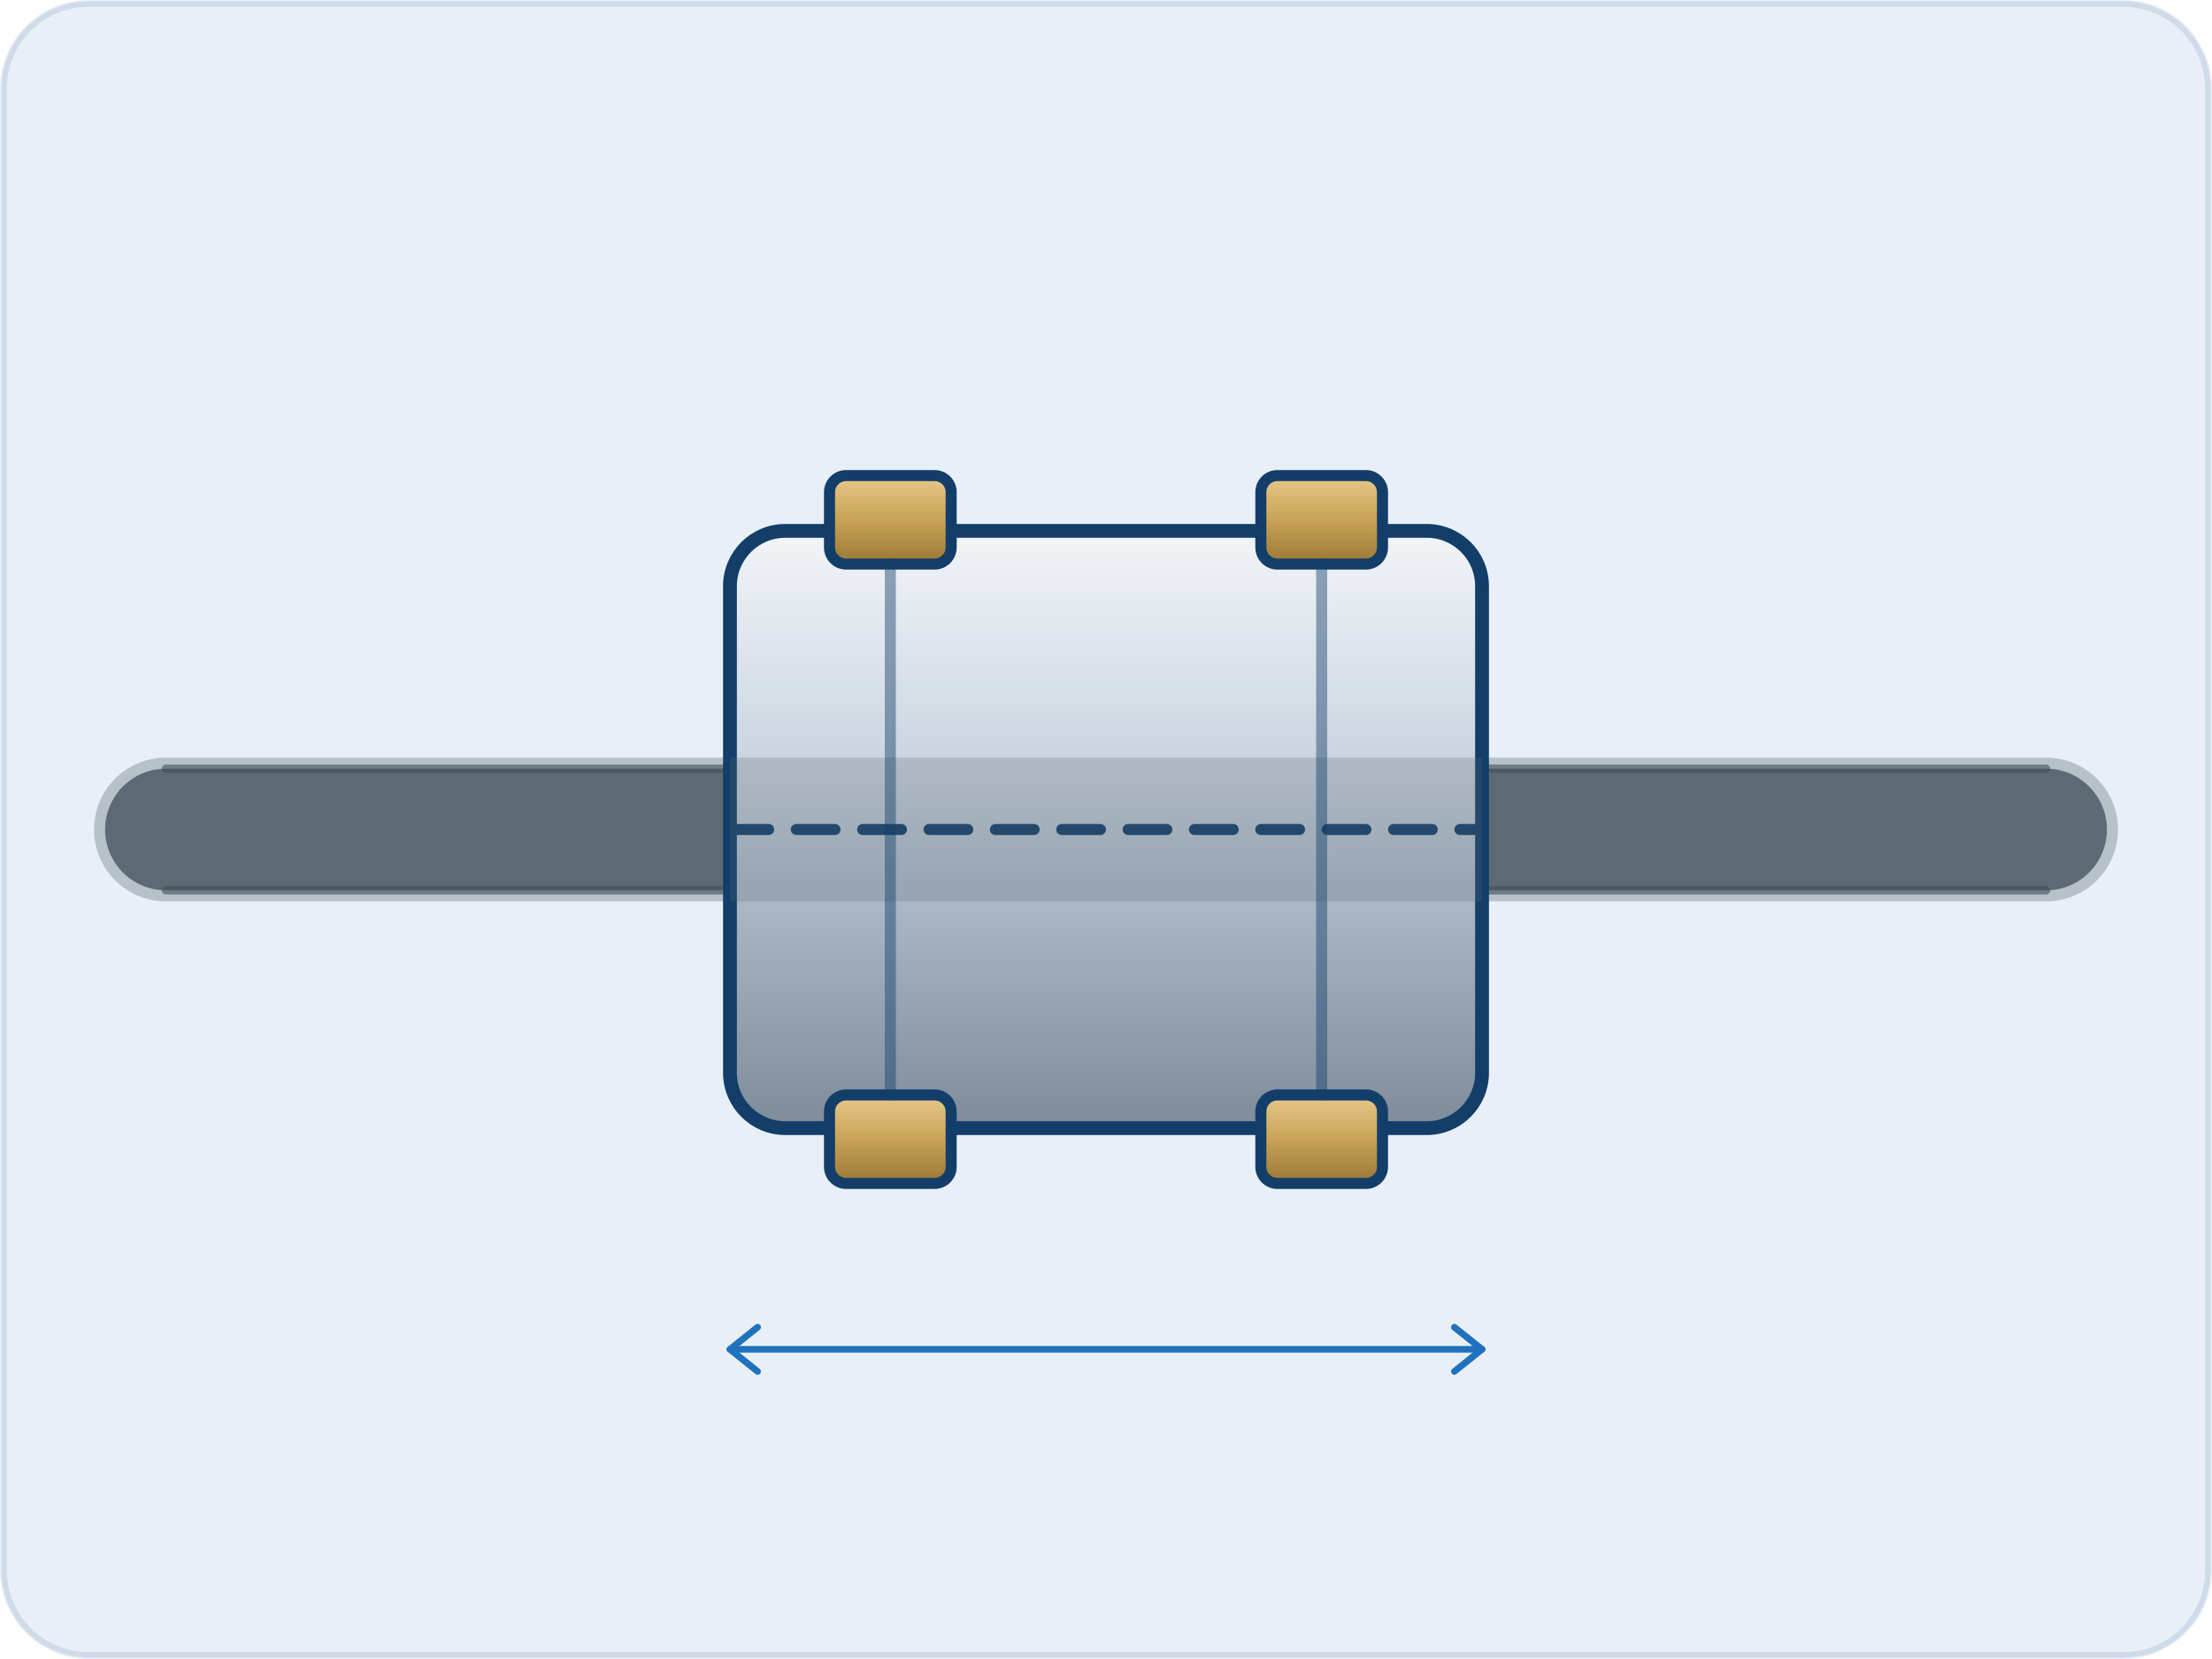
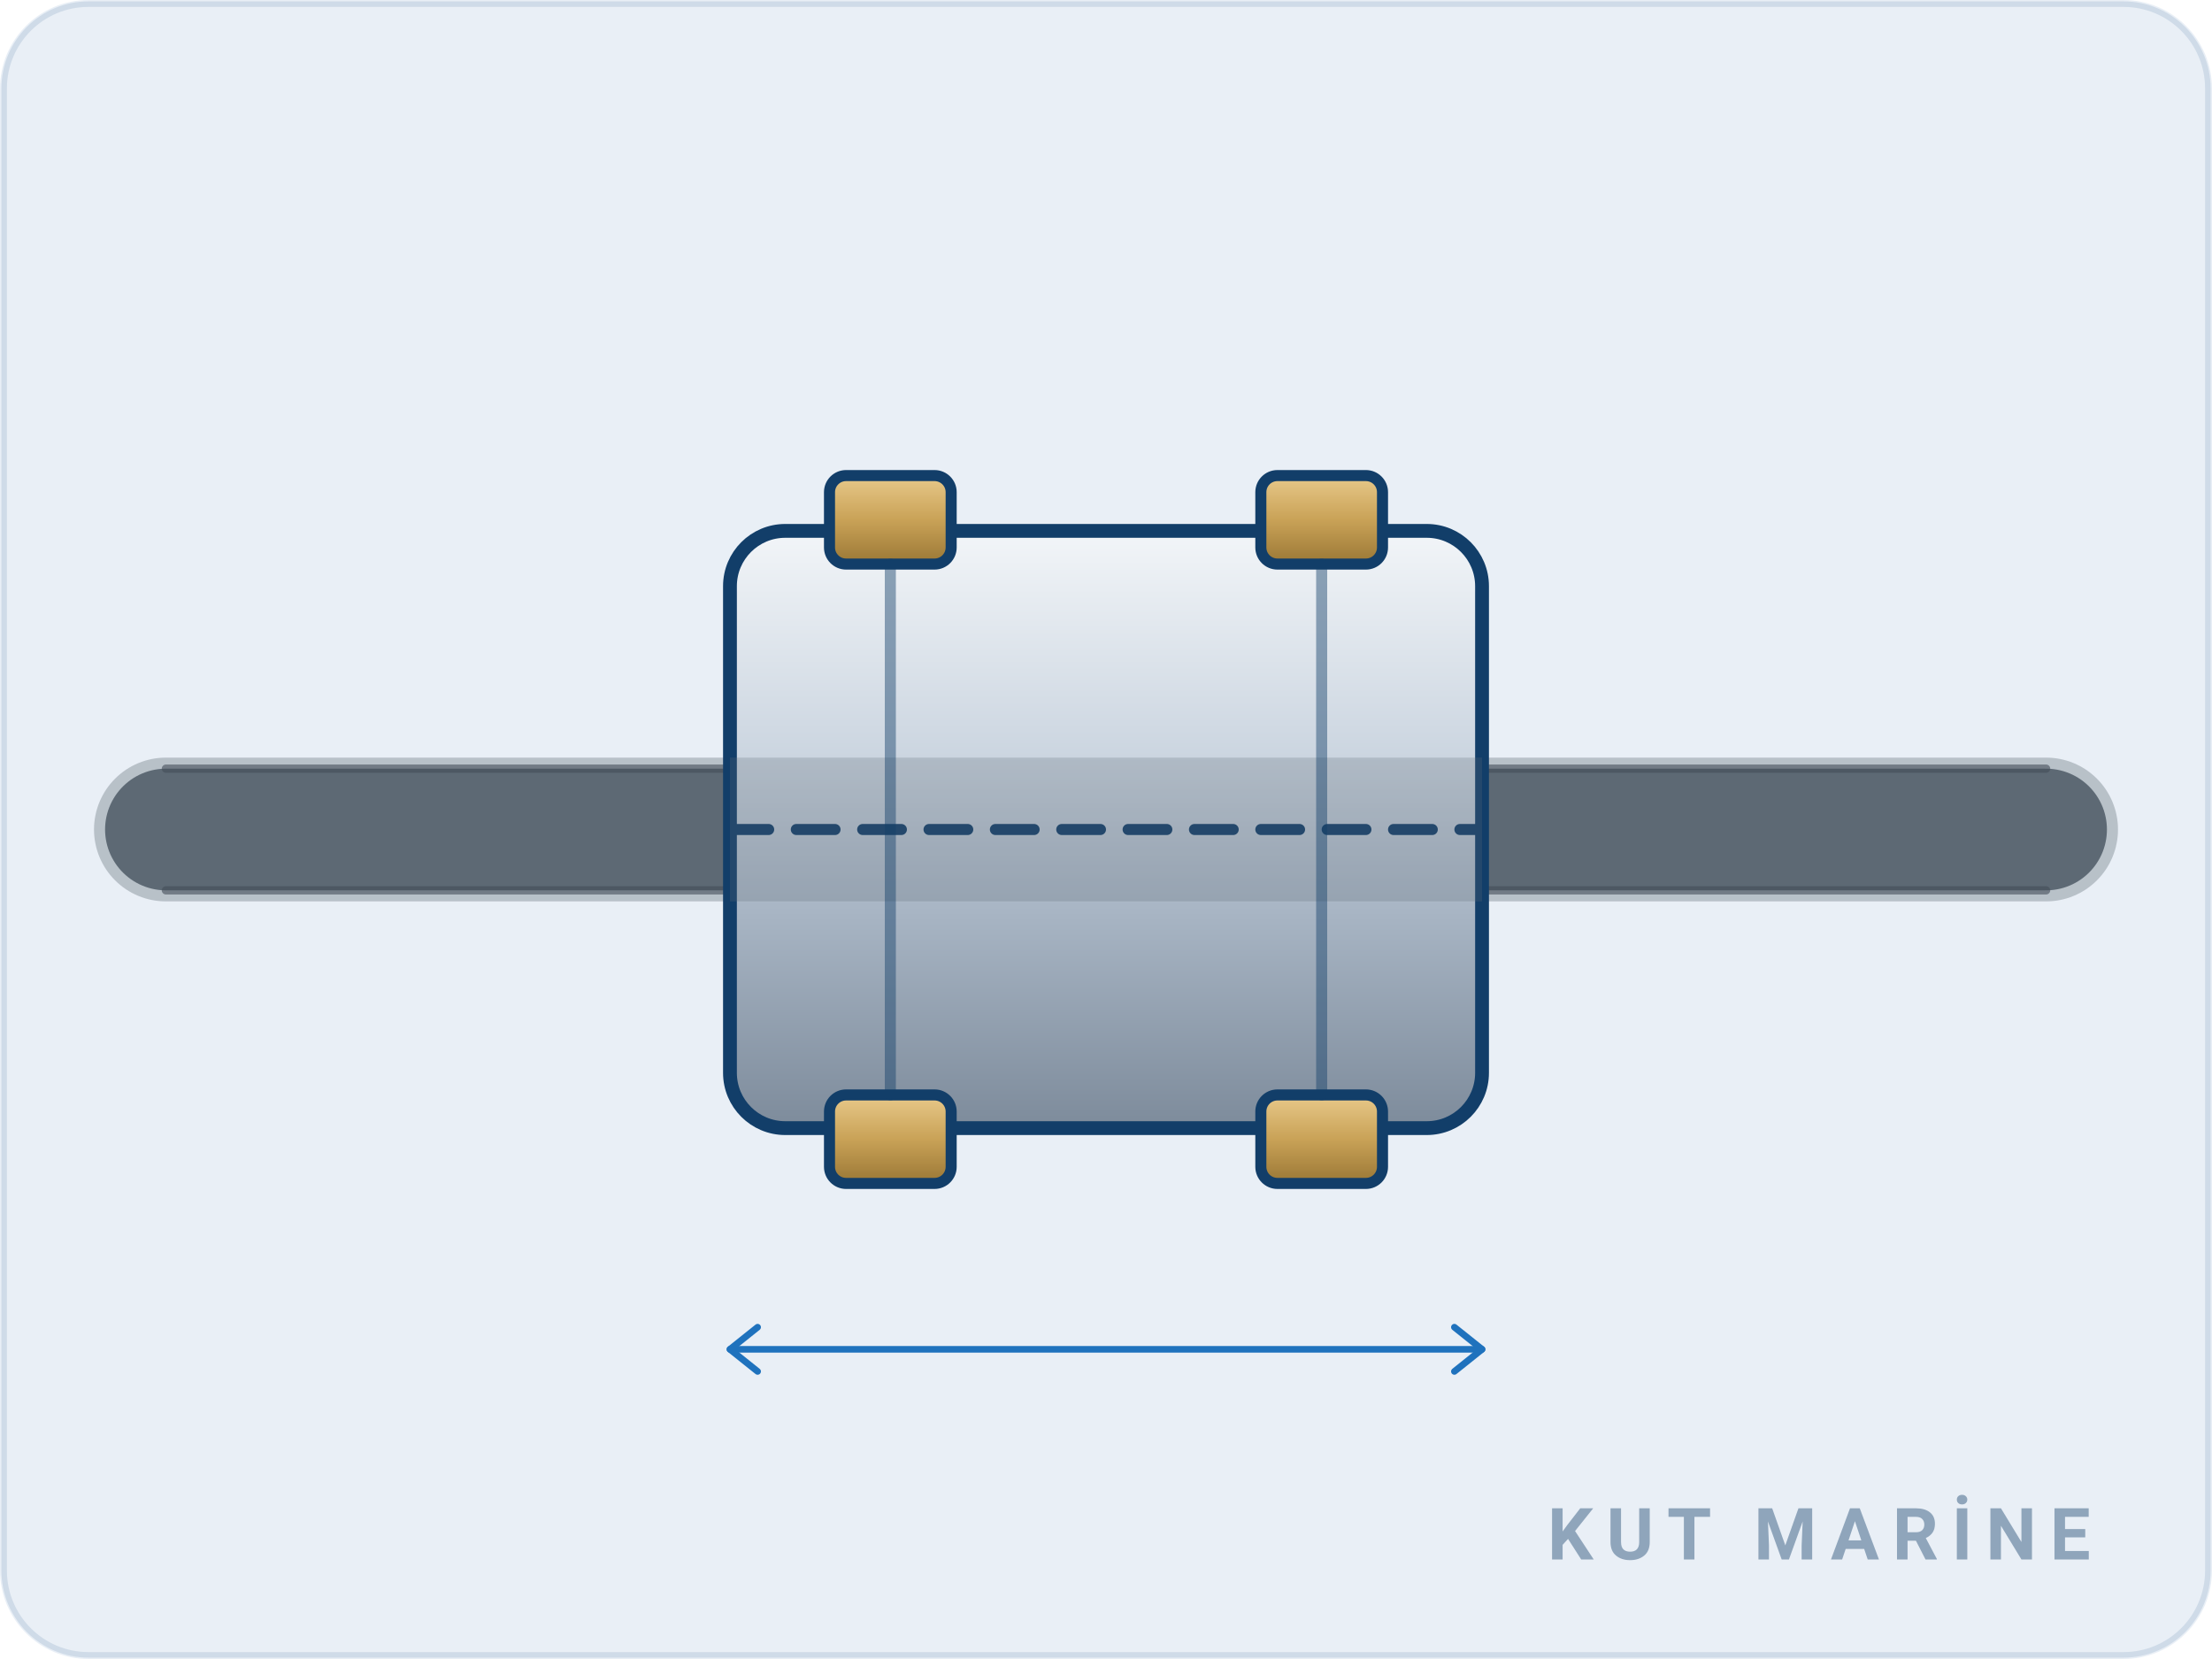
<svg xmlns="http://www.w3.org/2000/svg" viewBox="0 0 400 300" width="400" height="300" role="img" aria-labelledby="t d">
  <defs>
    <linearGradient id="metal" x1="0" y1="0" x2="0" y2="1">
      <stop offset="0" stop-color="#f2f5f8" />
      <stop offset=".38" stop-color="#cbd5e0" />
      <stop offset=".62" stop-color="#aab7c6" />
      <stop offset="1" stop-color="#7d8b9b" />
    </linearGradient>
    <linearGradient id="metalV" x1="0" y1="0" x2="1" y2="0">
      <stop offset="0" stop-color="#8f9dac" />
      <stop offset=".3" stop-color="#dbe2ea" />
      <stop offset=".6" stop-color="#b4c0cd" />
      <stop offset="1" stop-color="#808e9e" />
    </linearGradient>
    <linearGradient id="lead" x1="0" y1="0" x2="0" y2="1">
      <stop offset="0" stop-color="#9aa4ae" />
      <stop offset=".45" stop-color="#6d7883" />
      <stop offset="1" stop-color="#48515b" />
    </linearGradient>
    <linearGradient id="brass" x1="0" y1="0" x2="0" y2="1">
      <stop offset="0" stop-color="#e8c98a" />
      <stop offset=".5" stop-color="#c9a257" />
      <stop offset="1" stop-color="#9a7735" />
    </linearGradient>
    <linearGradient id="sea" x1="0" y1="0" x2="0" y2="1">
      <stop offset="0" stop-color="#bfe0f5" />
      <stop offset="1" stop-color="#5f9fd0" />
    </linearGradient>
  </defs>
  <rect width="400" height="300" rx="16" fill="#e9eff6" />
  <rect x=".75" y=".75" width="398.5" height="298.5" rx="15.25" fill="none" stroke="#cfdbe8" />
  <g stroke-linejoin="round" stroke-linecap="round">
    <path d="M30 150h340" stroke="#5d6974" stroke-width="26" opacity=".35" />
    <path d="M30 150h340" stroke="#5d6974" stroke-width="22" />
    <path d="M30 139h340M30 161h340" stroke="#434d58" stroke-width="1.5" opacity=".6" />
    <rect x="132" y="96" width="136" height="108" rx="10" fill="url(#metal)" stroke="#123e69" stroke-width="2.5" />
    <path d="M132 150h136" stroke="#123e69" stroke-width="2" stroke-dasharray="7 5" />
    <rect x="132" y="137" width="136" height="26" fill="#5d6974" opacity=".25" />
    <g fill="url(#brass)" stroke="#123e69" stroke-width="2">
      <rect x="150" y="86" width="22" height="16" rx="3" />
      <rect x="228" y="86" width="22" height="16" rx="3" />
      <rect x="150" y="198" width="22" height="16" rx="3" />
      <rect x="228" y="198" width="22" height="16" rx="3" />
    </g>
    <path d="M161 102v96M239 102v96" stroke="#123e69" stroke-width="2" opacity=".45" />
    <g stroke="#1f72bd" stroke-width="1.2" fill="none">
      <path d="M132 244L268 244" />
      <path d="M137 240L132 244L137 248M263 240L268 244L263 248" />
    </g>
  </g>
+   <text x="378" y="282" fill="#123e69" opacity=".42" font-family="system-ui,-apple-system,Segoe UI,Roboto,sans-serif" font-size="13" font-weight="600" letter-spacing="2.4" text-anchor="end">KUT MARİNE</text>
</svg>
